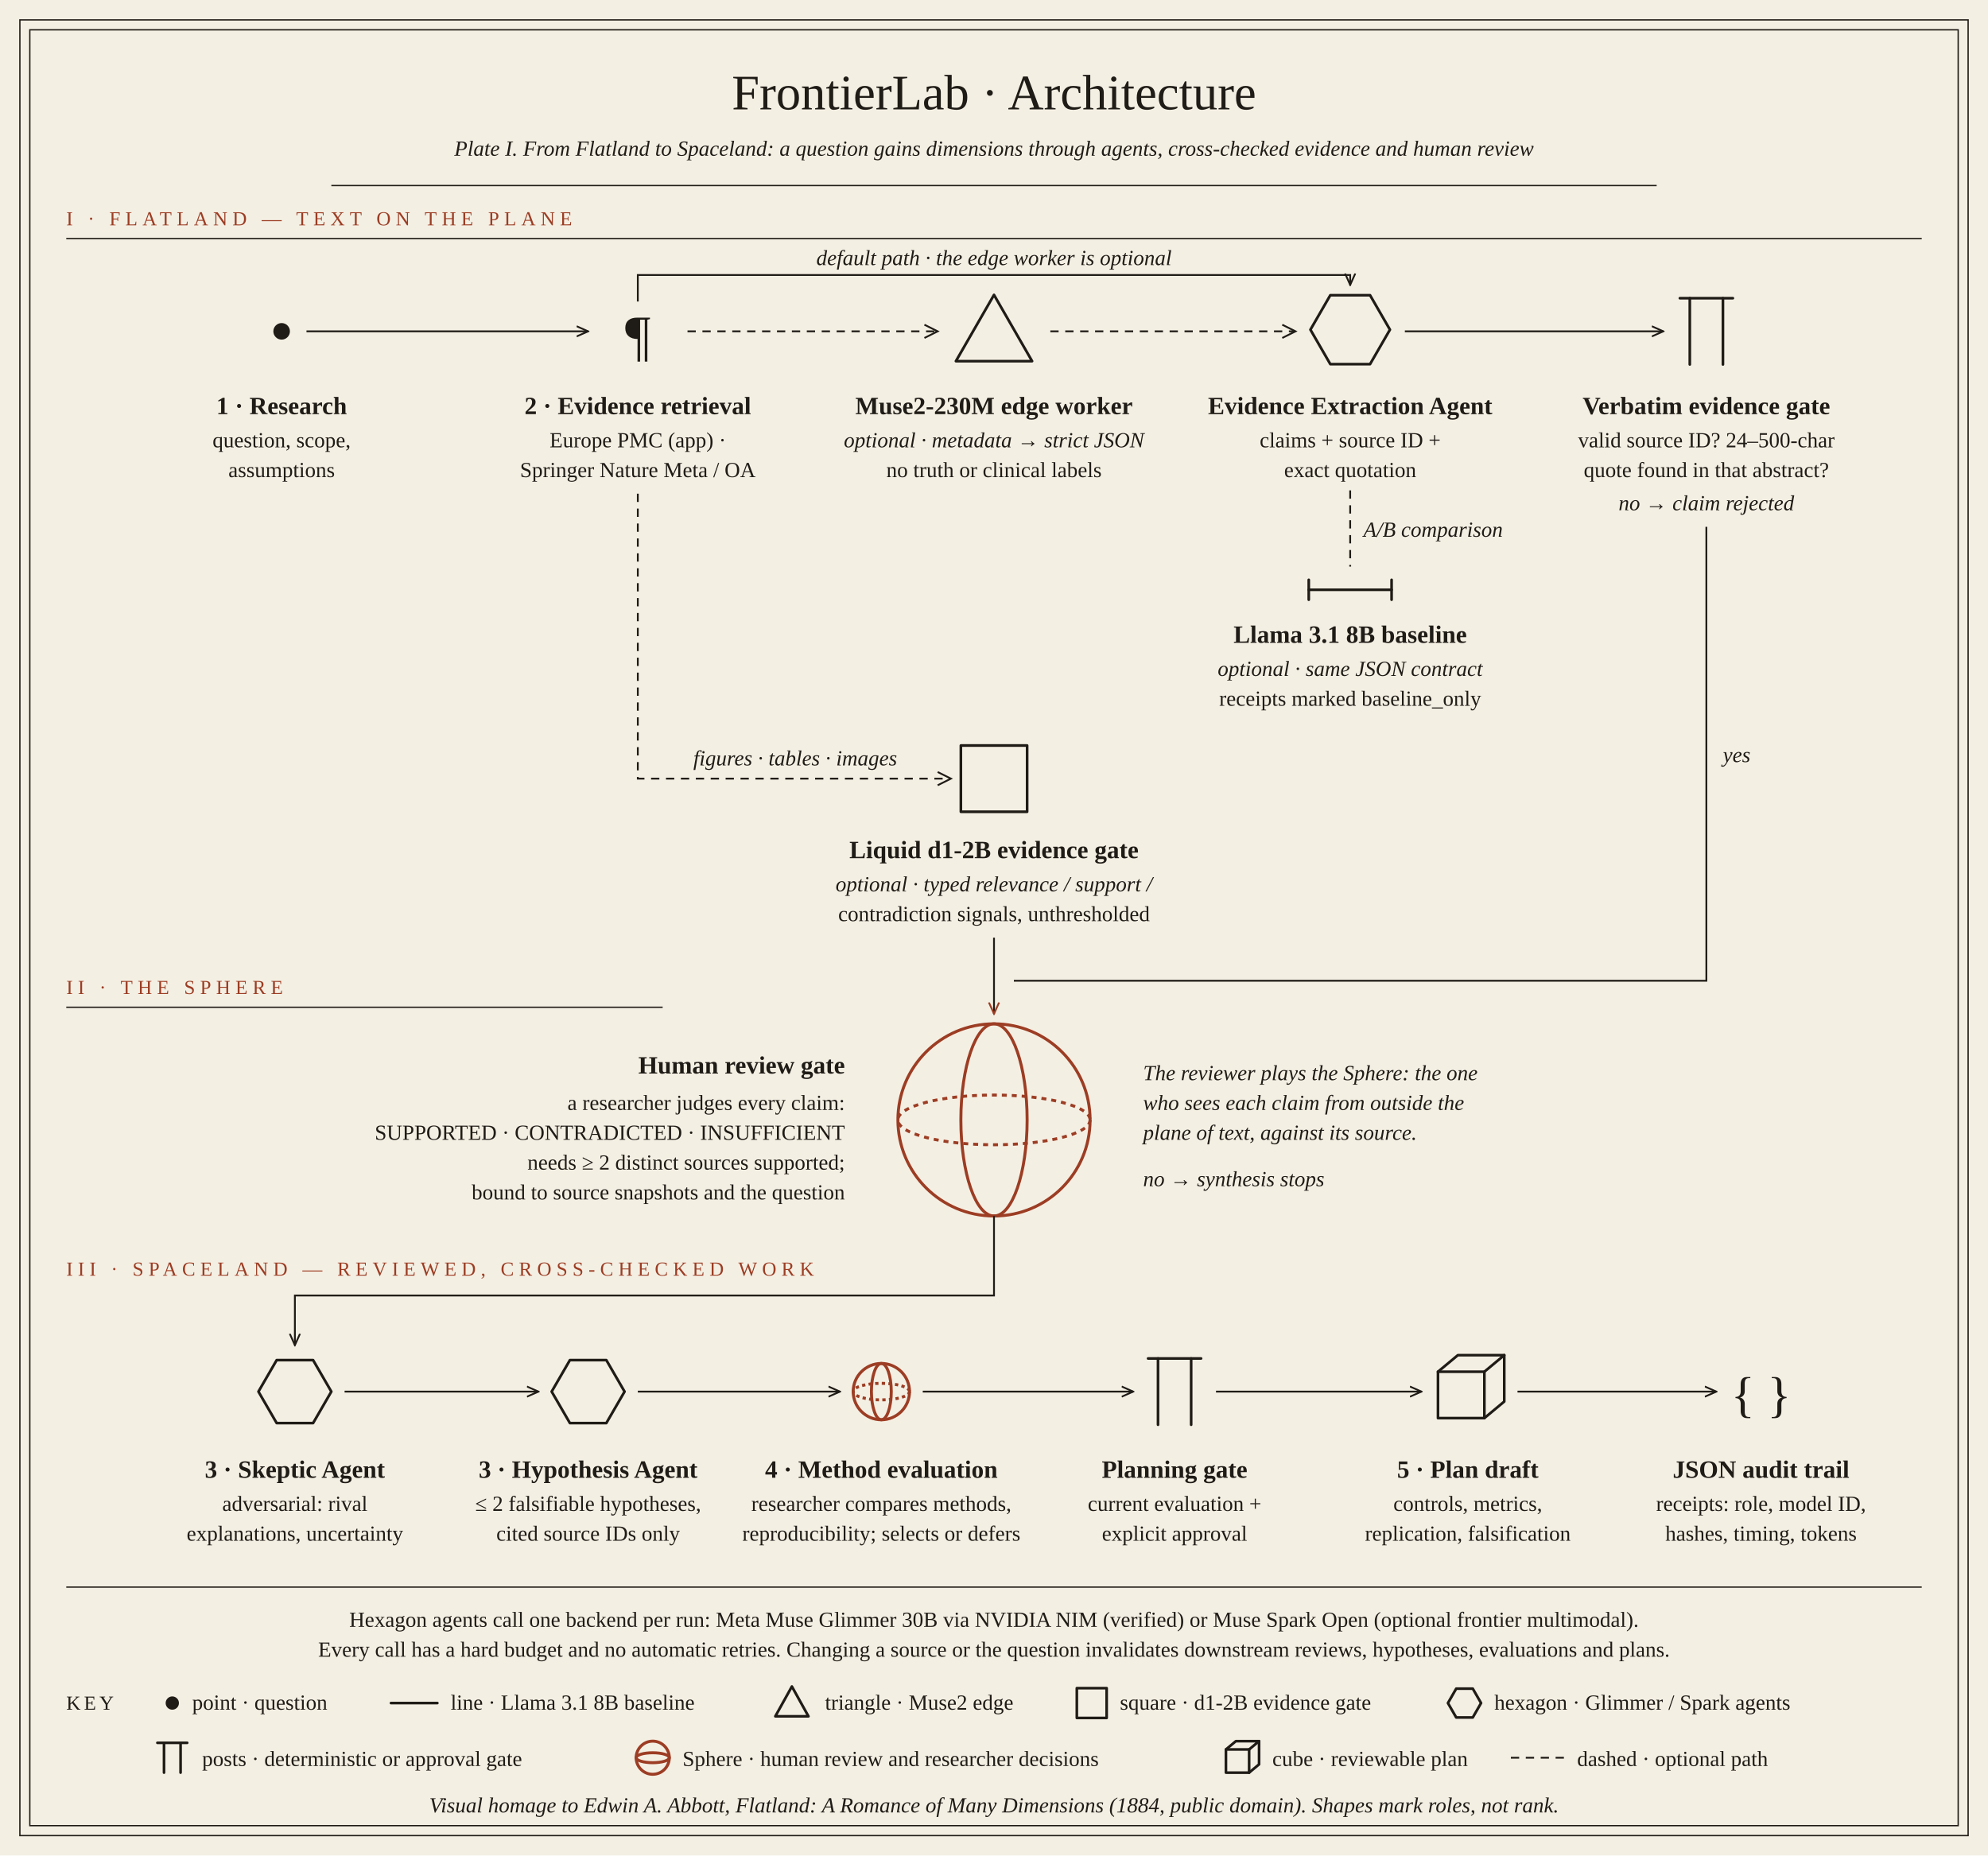
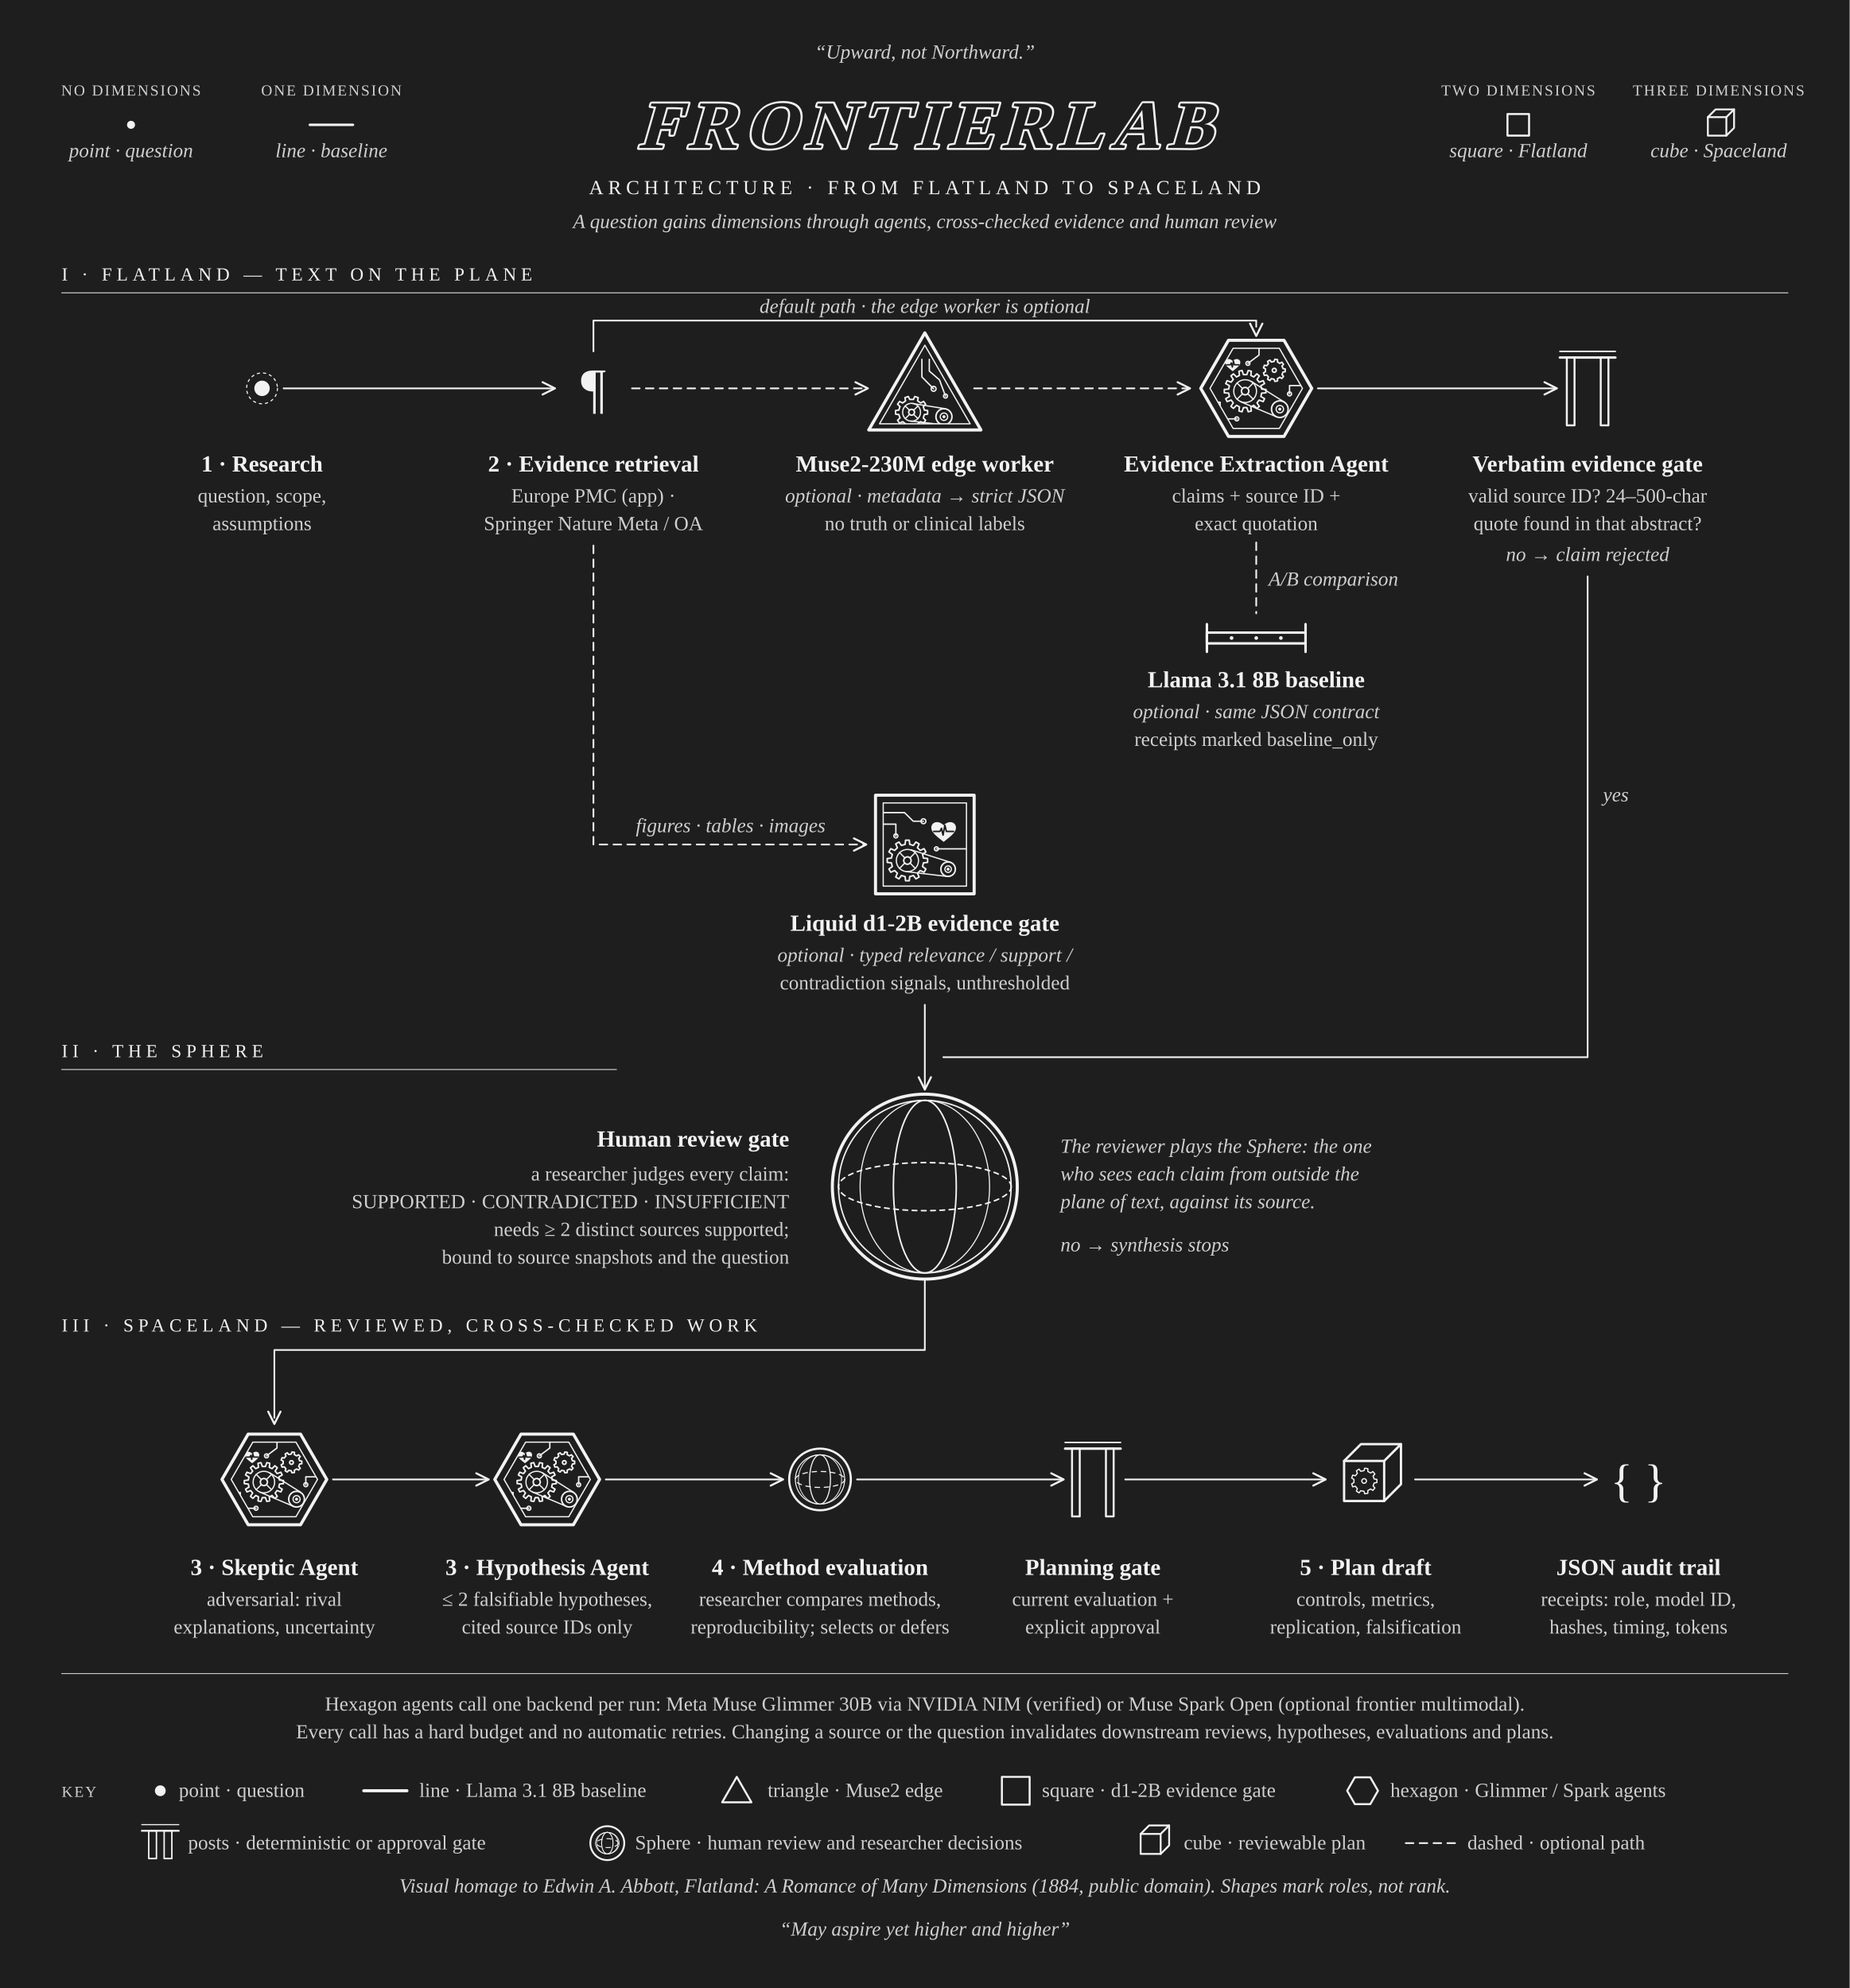
- <svg xmlns="http://www.w3.org/2000/svg" width="1200" height="1120" viewBox="0 0 1200 1120" role="img" aria-labelledby="arch-title arch-desc">
+ <svg xmlns="http://www.w3.org/2000/svg" width="1200" height="1290" viewBox="0 0 1200 1290" role="img" aria-labelledby="arch-title arch-desc">
  <defs>
-     <marker id="arrow" viewBox="0 0 10 10" refX="9" refY="5" markerWidth="7" markerHeight="7" orient="auto-start-reverse">
-       <path d="M 0 1 L 9 5 L 0 9" fill="none" stroke="#1F1B16" stroke-width="1.4" stroke-dasharray="none" />
-     </marker>
-     <marker id="arrow-accent" viewBox="0 0 10 10" refX="9" refY="5" markerWidth="7" markerHeight="7" orient="auto-start-reverse">
-       <path d="M 0 1 L 9 5 L 0 9" fill="none" stroke="#9C3D24" stroke-width="1.4" stroke-dasharray="none" />
-     </marker>
+     <clipPath id="ac-tri">
+       <polygon points="600,224 629.4,275 570.6,275" />
+     </clipPath>
+     <clipPath id="ac-hex1">
+       <polygon points="845,252 830,278 800,278 785,252 800,226 830,226" />
+     </clipPath>
+     <clipPath id="ac-sq">
+       <polygon points="573,521 627,521 627,575 573,575" />
+     </clipPath>
+     <clipPath id="ac-hex2">
+       <polygon points="206,960 192,984.2 164,984.2 150,960 164,935.8 192,935.8" />
+     </clipPath>
+     <clipPath id="ac-hex3">
+       <polygon points="383,960 369,984.2 341,984.2 327,960 341,935.8 369,935.8" />
+     </clipPath>
  </defs>
  <style>
-     .ink { fill: none; stroke: #1F1B16; stroke-width: 1.6; stroke-linejoin: round; stroke-linecap: round; }
-     .thin { fill: none; stroke: #1F1B16; stroke-width: 0.8; }
-     .flow { fill: none; stroke: #1F1B16; stroke-width: 1.1; }
-     .opt { fill: none; stroke: #1F1B16; stroke-width: 1.1; stroke-dasharray: 5 4; }
-     .accent { fill: none; stroke: #9C3D24; stroke-width: 1.8; }
-     text { font-family: Georgia, 'Times New Roman', Times, serif; fill: #1F1B16; }
+     .ln { fill: none; stroke: #F2F2F2; stroke-linejoin: round; stroke-linecap: round; }
+     text { font-family: Georgia, 'Times New Roman', Times, serif; fill: #F2F2F2; stroke: none; }
    .h { font-size: 15px; font-weight: bold; }
-     .s { font-size: 13px; }
-     .i { font-size: 13px; font-style: italic; }
-     .band { font-size: 12px; letter-spacing: 3px; fill: #9C3D24; }
-     .cap { font-size: 12px; letter-spacing: 2px; }
+     .s { font-size: 13px; fill: #CFCFCF; }
+     .it { font-size: 13px; font-style: italic; fill: #CFCFCF; }
+     .sc { font-size: 10px; letter-spacing: 1px; fill: #CFCFCF; }
+     .band { font-size: 12px; letter-spacing: 3px; }
  </style>
-   <rect x="0" y="0" width="1200" height="1120" fill="#F4EFE3" />
-   <rect x="12" y="12" width="1176" height="1096" class="thin" stroke-width="1.2" />
-   <rect x="18" y="18" width="1164" height="1084" class="thin" stroke-width="0.5" />
-   <text x="600" y="66" text-anchor="middle" font-size="30">FrontierLab · Architecture</text>
-   <text x="600" y="94" text-anchor="middle" class="i" font-size="15">Plate I. From Flatland to Spaceland: a question gains dimensions through agents, cross-checked evidence and human review</text>
-   <line x1="200" y1="112" x2="1000" y2="112" class="thin" />
-   <text x="40" y="136" class="band">I · FLATLAND — TEXT ON THE PLANE</text>
-   <line x1="40" y1="144" x2="1160" y2="144" class="thin" stroke-width="0.5" />
-   <circle cx="170" cy="200" r="5" fill="#1F1B16" />
-   <text x="170" y="250" text-anchor="middle" class="h">1 · Research</text>
-   <text x="170" y="270" text-anchor="middle" class="s">question, scope,</text>
-   <text x="170" y="288" text-anchor="middle" class="s">assumptions</text>
-   <text x="385" y="214" text-anchor="middle" font-size="34">¶</text>
-   <text x="385" y="250" text-anchor="middle" class="h">2 · Evidence retrieval</text>
-   <text x="385" y="270" text-anchor="middle" class="s">Europe PMC (app) ·</text>
-   <text x="385" y="288" text-anchor="middle" class="s">Springer Nature Meta / OA</text>
-   <polygon points="600,178 623,218 577,218" class="ink" />
-   <text x="600" y="250" text-anchor="middle" class="h">Muse2-230M edge worker</text>
-   <text x="600" y="270" text-anchor="middle" class="i">optional · metadata → strict JSON</text>
-   <text x="600" y="288" text-anchor="middle" class="s">no truth or clinical labels</text>
-   <polygon points="839,199 827,178.2 803,178.2 791,199 803,219.8 827,219.8" class="ink" />
-   <text x="815" y="250" text-anchor="middle" class="h">Evidence Extraction Agent</text>
-   <text x="815" y="270" text-anchor="middle" class="s">claims + source ID +</text>
-   <text x="815" y="288" text-anchor="middle" class="s">exact quotation</text>
-   <g class="ink">
-     <line x1="1020" y1="180" x2="1020" y2="220" />
-     <line x1="1040" y1="180" x2="1040" y2="220" />
-     <line x1="1014" y1="180" x2="1046" y2="180" />
+   <rect width="1200" height="1290" fill="#1E1E1E" />
+   <g class="ln">
+     <line x1="40" y1="190" x2="1160" y2="190" stroke-width="0.5" />
+     <circle cx="170" cy="252" r="5" fill="#F2F2F2" stroke="none" />
+     <circle cx="170" cy="252" r="10" stroke-width="0.7" stroke-dasharray="1.5 2.5" />
+     <polygon points="600,216 636.4,279 563.6,279" stroke-width="2.0" />
+     <polygon points="600,224 629.4,275 570.6,275" stroke-width="0.8" />
+     <g clip-path="url(#ac-tri)">
+       <polygon points="599.7,266.1 601.8,266.4 601.8,268.7 599.7,269 599,271.2 600.5,272.7 599.2,274.6 597.3,273.6 595.3,275 595.7,277.1 593.5,277.8 592.6,275.9 590.2,275.9 589.3,277.8 587.1,277.1 587.5,275 585.6,273.6 583.6,274.6 582.3,272.7 583.9,271.2 583.1,269 581,268.7 581,266.4 583.1,266.1 583.9,263.8 582.3,262.3 583.6,260.5 585.6,261.5 587.5,260.1 587.1,258 589.3,257.3 590.2,259.2 592.6,259.2 593.5,257.3 595.7,258 595.3,260.1 597.3,261.5 599.2,260.5 600.5,262.3 599,263.8" stroke-width="1.0" />
+       <circle cx="591.4" cy="267.5" r="1.9" stroke-width="1.0" />
+       <circle cx="591.4" cy="267.5" r="5.8" stroke-width="0.8" />
+       <line x1="592.7" y1="268.9" x2="595.5" y2="271.6" stroke-width="0.8" />
+       <line x1="590.1" y1="268.9" x2="587.3" y2="271.6" stroke-width="0.8" />
+       <line x1="590.1" y1="266.2" x2="587.3" y2="263.5" stroke-width="0.8" />
+       <line x1="592.7" y1="266.2" x2="595.5" y2="263.5" stroke-width="0.8" />
+       <circle cx="612.4" cy="270.4" r="5.2" stroke-width="1.0" />
+       <circle cx="612.4" cy="270.4" r="2.4" stroke-width="0.8" />
+       <circle cx="612.4" cy="270.4" r="1" fill="#F2F2F2" stroke="none" />
+       <line x1="590.8" y1="273.2" x2="611.8" y2="275.6" stroke-width="0.8" />
+       <line x1="592.3" y1="261.9" x2="613.2" y2="265.2" stroke-width="0.8" />
+       <polyline points="598.1,233.2 598.1,244.6 605.7,252.3" stroke-width="0.9" />
+       <circle cx="605.7" cy="252.3" r="1.6" stroke-width="0.9" />
+       <polyline points="602.9,233.2 602.9,240.8 609.5,246.5 613.4,257" stroke-width="0.9" />
+       <circle cx="613.4" cy="257" r="1.3" stroke-width="0.9" />
+       <line x1="580.9" y1="277.1" x2="621" y2="277.1" stroke-width="0.8" />
+     </g>
+     <polygon points="851,252 833,283.2 797,283.2 779,252 797,220.8 833,220.8" stroke-width="2.0" />
+     <polygon points="845,252 830,278 800,278 785,252 800,226 830,226" stroke-width="0.8" />
+     <g clip-path="url(#ac-hex1)">
+       <polygon points="818.5,252.5 821.3,252.7 821.3,254.9 818.5,255.1 818,257.3 820.4,258.7 819.5,260.6 816.9,259.6 815.5,261.4 817,263.7 815.4,265 813.4,263 811.5,264 811.8,266.7 809.8,267.2 808.9,264.5 806.7,264.5 805.8,267.2 803.8,266.7 804.1,264 802.2,263 800.2,265 798.6,263.7 800.1,261.4 798.7,259.6 796.1,260.6 795.2,258.7 797.6,257.3 797.1,255.1 794.3,254.9 794.3,252.7 797.1,252.5 797.6,250.3 795.2,248.9 796.1,247 798.7,248 800.1,246.2 798.6,243.9 800.2,242.6 802.2,244.6 804.1,243.6 803.8,240.9 805.8,240.4 806.7,243.1 808.9,243.1 809.8,240.4 811.8,240.9 811.5,243.6 813.4,244.6 815.4,242.6 817,243.9 815.5,246.2 816.9,248 819.5,247 820.4,248.9 818,250.3" stroke-width="1.0" />
+       <circle cx="807.8" cy="253.8" r="2.4" stroke-width="1.0" />
+       <circle cx="807.8" cy="253.8" r="7.4" stroke-width="0.8" />
+       <line x1="809.5" y1="255.5" x2="813.1" y2="259.1" stroke-width="0.8" />
+       <line x1="806.1" y1="255.5" x2="802.5" y2="259.1" stroke-width="0.8" />
+       <line x1="806.1" y1="252.1" x2="802.5" y2="248.5" stroke-width="0.8" />
+       <line x1="809.5" y1="252.1" x2="813.1" y2="248.5" stroke-width="0.8" />
+       <polygon points="832.4,239.2 833.8,239.4 833.8,241.2 832.4,241.4 831.7,243.1 832.7,244.2 831.6,245.6 830.3,244.8 828.8,245.7 828.8,247.2 827.1,247.5 826.6,246.1 824.8,245.7 823.9,246.9 822.4,246.1 822.9,244.6 821.8,243.3 820.3,243.6 819.7,241.9 821,241.2 821,239.4 819.7,238.7 820.3,237 821.8,237.3 822.9,236 822.4,234.5 823.9,233.7 824.8,234.9 826.6,234.5 827.1,233.1 828.8,233.4 828.8,234.9 830.3,235.8 831.6,235 832.7,236.4 831.7,237.5" stroke-width="1.0" />
+       <circle cx="826.7" cy="240.3" r="1.3" stroke-width="1.0" />
+       <circle cx="830.3" cy="265.5" r="5.4" stroke-width="1.0" />
+       <circle cx="830.3" cy="265.5" r="2.4" stroke-width="0.8" />
+       <circle cx="830.3" cy="265.5" r="1" fill="#F2F2F2" stroke="none" />
+       <line x1="804.9" y1="260.7" x2="828.2" y2="270.5" stroke-width="0.8" />
+       <line x1="811.8" y1="247.5" x2="833.2" y2="260.9" stroke-width="0.8" />
+       <path d="M 799.7 240.9 C 798 239.4 794.8 237.4 794.8 235.2 C 794.8 233 797.5 232 799.7 234.2 C 801.9 232 804.7 233 804.7 235.2 C 804.7 237.4 801.4 239.4 799.7 240.9 Z" fill="#F2F2F2" stroke="none" />
+       <polyline points="795.7,236.7 798.2,236.7 798.8,235.5 799.5,238.2 800.2,234.2 800.8,236.7 803.7,236.7" stroke="#1E1E1E" stroke-width="0.9" fill="none" />
+       <polyline points="784.4,261 791.6,261 791.6,271.8 802.4,271.8" stroke-width="0.9" />
+       <circle cx="802.4" cy="271.8" r="1.3" stroke-width="0.9" />
+       <polyline points="816.8,221.4 816.8,230.4 809.6,235.8" stroke-width="0.9" />
+       <circle cx="809.6" cy="235.8" r="1.3" stroke-width="0.9" />
+       <polyline points="845.6,250.2 836.6,250.2 836.6,255.6" stroke-width="0.9" />
+       <circle cx="836.6" cy="255.6" r="1.3" stroke-width="0.9" />
+     </g>
+     <rect x="1016.5" y="232" width="5" height="44" stroke-width="1.28" />
+     <rect x="1038.5" y="232" width="5" height="44" stroke-width="1.28" />
+     <line x1="1012" y1="232" x2="1048" y2="232" stroke-width="1.6" />
+     <line x1="1012" y1="228" x2="1048" y2="228" stroke-width="0.96" />
+     <line x1="184" y1="252" x2="360" y2="252" stroke-width="1.1" />
+     <polyline points="352,248 360,252 352,256" stroke-width="1.3" />
+     <line x1="410" y1="252" x2="563" y2="252" stroke-width="1.1" stroke-dasharray="5 4" />
+     <polyline points="555,248 563,252 555,256" stroke-width="1.3" />
+     <line x1="632" y1="252" x2="772" y2="252" stroke-width="1.1" stroke-dasharray="5 4" />
+     <polyline points="764,248 772,252 764,256" stroke-width="1.3" />
+     <line x1="855" y1="252" x2="1010" y2="252" stroke-width="1.1" />
+     <polyline points="1002,248 1010,252 1002,256" stroke-width="1.3" />
+     <path d="M 385 228 V 208 H 815 V 212" stroke-width="1.1" />
+     <polyline points="819,210 815,218 811,210" stroke-width="1.3" />
+     <line x1="815" y1="352" x2="815" y2="398" stroke-width="1.1" stroke-dasharray="5 4" />
+     <rect x="783" y="410.5" width="64" height="7" stroke-width="1.6" />
+     <line x1="783" y1="405" x2="783" y2="423" stroke-width="1.6" />
+     <line x1="847" y1="405" x2="847" y2="423" stroke-width="1.6" />
+     <circle cx="799" cy="414" r="1.2" fill="#F2F2F2" stroke="none" />
+     <circle cx="815" cy="414" r="1.2" fill="#F2F2F2" stroke="none" />
+     <circle cx="831" cy="414" r="1.2" fill="#F2F2F2" stroke="none" />
+     <path d="M 385 354 V 548 H 560" stroke-width="1.1" stroke-dasharray="5 4" />
+     <polyline points="554,544 562,548 554,552" stroke-width="1.3" />
+     <polygon points="568,516 632,516 632,580 568,580" stroke-width="2.0" />
+     <polygon points="573,521 627,521 627,575 573,575" stroke-width="0.8" />
+     <g clip-path="url(#ac-sq)">
+       <polygon points="599.1,556.8 601.8,557.1 601.8,559.6 599.1,559.9 598.5,562.3 600.7,563.9 599.5,566 597,564.9 595.2,566.6 596.3,569.1 594.2,570.3 592.6,568.1 590.2,568.8 589.9,571.5 587.5,571.5 587.2,568.8 584.8,568.1 583.2,570.3 581.1,569.1 582.2,566.6 580.4,564.9 577.9,566 576.7,563.9 578.9,562.3 578.3,559.9 575.6,559.6 575.6,557.1 578.3,556.8 578.9,554.4 576.7,552.8 577.9,550.7 580.4,551.8 582.2,550.1 581.1,547.6 583.2,546.4 584.8,548.6 587.2,547.9 587.5,545.2 589.9,545.2 590.2,547.9 592.6,548.6 594.2,546.4 596.3,547.6 595.2,550.1 597,551.8 599.5,550.7 600.7,552.8 598.5,554.4" stroke-width="1.0" />
+       <circle cx="588.7" cy="558.4" r="2.4" stroke-width="1.0" />
+       <circle cx="588.7" cy="558.4" r="7.2" stroke-width="0.8" />
+       <line x1="590.4" y1="560" x2="593.8" y2="563.5" stroke-width="0.8" />
+       <line x1="587" y1="560" x2="583.6" y2="563.5" stroke-width="0.8" />
+       <line x1="587" y1="556.7" x2="583.6" y2="553.2" stroke-width="0.8" />
+       <line x1="590.4" y1="556.7" x2="593.8" y2="553.2" stroke-width="0.8" />
+       <path d="M 612.2 546.3 C 609.4 543.9 604.2 540.7 604.2 537.1 C 604.2 533.5 608.6 531.9 612.2 535.5 C 615.8 531.9 620.2 533.5 620.2 537.1 C 620.2 540.7 615 543.9 612.2 546.3 Z" fill="#F2F2F2" stroke="none" />
+       <polyline points="605.8,539.5 609.8,539.5 610.8,537.5 611.8,541.9 613,535.5 614,539.5 618.6,539.5" stroke="#1E1E1E" stroke-width="1" fill="none" />
+       <circle cx="615.1" cy="564" r="4.7" stroke-width="1.0" />
+       <circle cx="615.1" cy="564" r="2.1" stroke-width="0.8" />
+       <circle cx="615.1" cy="564" r="1" fill="#F2F2F2" stroke="none" />
+       <line x1="587.9" y1="565.6" x2="614.5" y2="568.7" stroke-width="0.8" />
+       <line x1="590.9" y1="551.4" x2="616.5" y2="559.5" stroke-width="0.8" />
+       <polyline points="572.7,527.3 586.8,527.3 592.5,532.9 599.1,532.9" stroke-width="0.9" />
+       <circle cx="599.1" cy="532.9" r="1.6" stroke-width="0.9" />
+       <polyline points="572.7,534.8 581.2,534.8 581.2,542.4" stroke-width="0.9" />
+       <circle cx="581.2" cy="542.4" r="1.3" stroke-width="0.9" />
+       <polyline points="627.3,550.8 607.5,550.8" stroke-width="0.9" />
+       <circle cx="607.5" cy="550.8" r="1.3" stroke-width="0.9" />
+     </g>
+     <path d="M 1030 374 V 686 H 612" stroke-width="1.1" />
+     <line x1="600" y1="652" x2="600" y2="707" stroke-width="1.1" />
+     <polyline points="604,699 600,707 596,699" stroke-width="1.3" />
+     <line x1="40" y1="694" x2="400" y2="694" stroke-width="0.5" />
+     <circle cx="600" cy="770" r="60" stroke-width="2.0" />
+     <circle cx="600" cy="770" r="56" stroke-width="0.9" />
+     <ellipse cx="600" cy="770" rx="56" ry="15.6" stroke-width="1.0" stroke-dasharray="3 3" />
+     <ellipse cx="600" cy="770" rx="20.4" ry="56" stroke-width="1.0" />
+     <ellipse cx="600" cy="770" rx="42" ry="56" stroke-width="0.7" />
+     <path d="M 600 830 V 876 H 178 V 920" stroke-width="1.1" />
+     <polyline points="182,916 178,924 174,916" stroke-width="1.3" />
+     <polygon points="212,960 195,989.4 161,989.4 144,960 161,930.6 195,930.6" stroke-width="2.0" />
+     <polygon points="206,960 192,984.2 164,984.2 150,960 164,935.8 192,935.8" stroke-width="0.8" />
+     <g clip-path="url(#ac-hex2)">
+       <polygon points="181.3,960.4 183.9,960.7 183.9,962.7 181.3,963 180.9,965 183.1,966.3 182.2,968.1 179.8,967.2 178.5,968.8 179.9,971 178.3,972.3 176.5,970.4 174.7,971.3 175,973.9 173.1,974.3 172.2,971.8 170.2,971.8 169.3,974.3 167.4,973.9 167.7,971.3 165.9,970.4 164.1,972.3 162.5,971 163.9,968.8 162.6,967.2 160.2,968.1 159.3,966.3 161.5,965 161.1,963 158.5,962.7 158.5,960.7 161.1,960.4 161.5,958.4 159.3,957.1 160.2,955.3 162.6,956.2 163.9,954.6 162.5,952.4 164.1,951.1 165.9,953 167.7,952.1 167.4,949.5 169.3,949.1 170.2,951.6 172.2,951.6 173.1,949.1 175,949.5 174.7,952.1 176.5,953 178.3,951.1 179.9,952.4 178.5,954.6 179.8,956.2 182.2,955.3 183.1,957.1 180.9,958.4" stroke-width="1.0" />
+       <circle cx="171.2" cy="961.7" r="2.3" stroke-width="1.0" />
+       <circle cx="171.2" cy="961.7" r="7" stroke-width="0.8" />
+       <line x1="172.8" y1="963.3" x2="176.2" y2="966.7" stroke-width="0.8" />
+       <line x1="169.6" y1="963.3" x2="166.2" y2="966.7" stroke-width="0.8" />
+       <line x1="169.6" y1="960.1" x2="166.2" y2="956.7" stroke-width="0.8" />
+       <line x1="172.8" y1="960.1" x2="176.2" y2="956.7" stroke-width="0.8" />
+       <polygon points="194.4,947.9 195.8,948.1 195.8,949.8 194.4,950 193.8,951.6 194.8,952.7 193.7,953.9 192.5,953.2 191,954 191,955.5 189.4,955.7 189,954.4 187.3,954.1 186.4,955.2 185,954.4 185.5,953.1 184.4,951.8 183,952 182.4,950.5 183.7,949.8 183.7,948.1 182.4,947.4 183,945.9 184.4,946.1 185.5,944.8 185,943.5 186.4,942.7 187.3,943.8 189,943.5 189.4,942.2 191,942.4 191,943.9 192.5,944.7 193.7,944 194.8,945.2 193.8,946.3" stroke-width="1.0" />
+       <circle cx="189.1" cy="949" r="1.2" stroke-width="1.0" />
+       <circle cx="192.4" cy="972.8" r="5.1" stroke-width="1.0" />
+       <circle cx="192.4" cy="972.8" r="2.3" stroke-width="0.8" />
+       <circle cx="192.4" cy="972.8" r="1" fill="#F2F2F2" stroke="none" />
+       <line x1="168.5" y1="968.2" x2="190.5" y2="977.5" stroke-width="0.8" />
+       <line x1="175" y1="955.7" x2="195.2" y2="968.4" stroke-width="0.8" />
+       <path d="M 163.6 949.5 C 161.9 948.1 158.9 946.3 158.9 944.1 C 158.9 942 161.4 941.1 163.6 943.2 C 165.7 941.1 168.2 942 168.2 944.1 C 168.2 946.3 165.2 948.1 163.6 949.5 Z" fill="#F2F2F2" stroke="none" />
+       <polyline points="159.8,945.5 162.1,945.5 162.7,944.4 163.3,947 164,943.2 164.6,945.5 167.3,945.5" stroke="#1E1E1E" stroke-width="0.9" fill="none" />
+       <polyline points="149.1,968.5 155.9,968.5 155.9,978.7 166.1,978.7" stroke-width="0.9" />
+       <circle cx="166.1" cy="978.7" r="1.3" stroke-width="0.9" />
+       <polyline points="179.7,931.1 179.7,939.6 172.9,944.7" stroke-width="0.9" />
+       <circle cx="172.9" cy="944.7" r="1.3" stroke-width="0.9" />
+       <polyline points="206.9,958.3 198.4,958.3 198.4,963.4" stroke-width="0.9" />
+       <circle cx="198.4" cy="963.4" r="1.3" stroke-width="0.9" />
+     </g>
+     <polygon points="389,960 372,989.4 338,989.4 321,960 338,930.6 372,930.6" stroke-width="2.0" />
+     <polygon points="383,960 369,984.2 341,984.2 327,960 341,935.8 369,935.8" stroke-width="0.8" />
+     <g clip-path="url(#ac-hex3)">
+       <polygon points="358.3,960.4 360.9,960.7 360.9,962.7 358.3,963 357.9,965 360.1,966.3 359.2,968.1 356.8,967.2 355.5,968.8 356.9,971 355.3,972.3 353.5,970.4 351.7,971.3 352,973.9 350.1,974.3 349.2,971.8 347.2,971.8 346.3,974.3 344.4,973.9 344.7,971.3 342.9,970.4 341.1,972.3 339.5,971 340.9,968.8 339.6,967.2 337.2,968.1 336.3,966.3 338.5,965 338.1,963 335.5,962.7 335.5,960.7 338.1,960.4 338.5,958.4 336.3,957.1 337.2,955.3 339.6,956.2 340.9,954.6 339.5,952.4 341.1,951.1 342.9,953 344.7,952.1 344.4,949.5 346.3,949.1 347.2,951.6 349.2,951.6 350.1,949.1 352,949.5 351.7,952.1 353.5,953 355.3,951.1 356.9,952.4 355.5,954.6 356.8,956.2 359.2,955.3 360.1,957.1 357.9,958.4" stroke-width="1.0" />
+       <circle cx="348.2" cy="961.7" r="2.3" stroke-width="1.0" />
+       <circle cx="348.2" cy="961.7" r="7" stroke-width="0.8" />
+       <line x1="349.8" y1="963.3" x2="353.2" y2="966.7" stroke-width="0.8" />
+       <line x1="346.6" y1="963.3" x2="343.2" y2="966.7" stroke-width="0.8" />
+       <line x1="346.6" y1="960.1" x2="343.2" y2="956.7" stroke-width="0.8" />
+       <line x1="349.8" y1="960.1" x2="353.2" y2="956.7" stroke-width="0.8" />
+       <polygon points="371.4,947.9 372.8,948.1 372.8,949.8 371.4,950 370.8,951.6 371.8,952.7 370.7,953.9 369.5,953.2 368,954 368,955.5 366.4,955.7 366,954.4 364.3,954.1 363.4,955.2 362,954.4 362.5,953.1 361.4,951.8 360,952 359.4,950.5 360.7,949.8 360.7,948.1 359.4,947.4 360,945.9 361.4,946.1 362.5,944.8 362,943.5 363.4,942.7 364.3,943.8 366,943.5 366.4,942.2 368,942.4 368,943.9 369.5,944.7 370.7,944 371.8,945.2 370.8,946.3" stroke-width="1.0" />
+       <circle cx="366.1" cy="949" r="1.2" stroke-width="1.0" />
+       <circle cx="369.4" cy="972.8" r="5.1" stroke-width="1.0" />
+       <circle cx="369.4" cy="972.8" r="2.3" stroke-width="0.8" />
+       <circle cx="369.4" cy="972.8" r="1" fill="#F2F2F2" stroke="none" />
+       <line x1="345.5" y1="968.2" x2="367.5" y2="977.5" stroke-width="0.8" />
+       <line x1="352" y1="955.7" x2="372.2" y2="968.4" stroke-width="0.8" />
+       <path d="M 340.6 949.5 C 338.9 948.1 335.9 946.3 335.9 944.1 C 335.9 942 338.4 941.1 340.6 943.2 C 342.7 941.1 345.2 942 345.2 944.1 C 345.2 946.3 342.2 948.1 340.6 949.5 Z" fill="#F2F2F2" stroke="none" />
+       <polyline points="336.8,945.5 339.1,945.5 339.7,944.4 340.3,947 341,943.2 341.6,945.5 344.3,945.5" stroke="#1E1E1E" stroke-width="0.9" fill="none" />
+       <polyline points="326.1,968.5 332.9,968.5 332.9,978.7 343.1,978.7" stroke-width="0.9" />
+       <circle cx="343.1" cy="978.7" r="1.3" stroke-width="0.9" />
+       <polyline points="356.7,931.1 356.7,939.6 349.9,944.7" stroke-width="0.9" />
+       <circle cx="349.9" cy="944.7" r="1.3" stroke-width="0.9" />
+       <polyline points="383.9,958.3 375.4,958.3 375.4,963.4" stroke-width="0.9" />
+       <circle cx="375.4" cy="963.4" r="1.3" stroke-width="0.9" />
+     </g>
+     <circle cx="532" cy="960" r="20" stroke-width="1.4" />
+     <circle cx="532" cy="960" r="16" stroke-width="0.63" />
+     <ellipse cx="532" cy="960" rx="16" ry="5.2" stroke-width="0.7" stroke-dasharray="3 3" />
+     <ellipse cx="532" cy="960" rx="6.8" ry="16" stroke-width="0.7" />
+     <ellipse cx="532" cy="960" rx="14" ry="16" stroke-width="0.49" />
+     <rect x="695.5" y="940" width="5" height="44" stroke-width="1.28" />
+     <rect x="717.5" y="940" width="5" height="44" stroke-width="1.28" />
+     <line x1="691" y1="940" x2="727" y2="940" stroke-width="1.6" />
+     <line x1="691" y1="936" x2="727" y2="936" stroke-width="0.96" />
+     <rect x="872" y="948" width="26" height="26" stroke-width="1.5" />
+     <polyline points="872,948 882.9,937.1 908.9,937.1 898,948" stroke-width="1.5" />
+     <polyline points="908.9,937.1 908.9,963.1 898,974" stroke-width="1.5" />
+     <polygon points="891.5,959.7 893.3,960 893.3,962 891.5,962.3 890.8,964.2 892,965.5 890.7,967.1 889.2,966.2 887.4,967.2 887.4,969 885.4,969.3 884.9,967.7 882.8,967.3 881.7,968.7 880,967.6 880.6,966 879.3,964.4 877.6,964.8 876.9,962.9 878.4,962 878.4,960 876.9,959.1 877.6,957.2 879.3,957.6 880.6,956 880,954.4 881.7,953.3 882.8,954.7 884.9,954.3 885.4,952.7 887.4,953 887.4,954.8 889.2,955.8 890.7,954.9 892,956.5 890.8,957.8" stroke-width="0.8" />
+     <circle cx="885" cy="961" r="1.5" stroke-width="0.8" />
+     <line x1="216" y1="960" x2="317" y2="960" stroke-width="1.1" />
+     <polyline points="309,956 317,960 309,964" stroke-width="1.3" />
+     <line x1="393" y1="960" x2="508" y2="960" stroke-width="1.1" />
+     <polyline points="500,956 508,960 500,964" stroke-width="1.3" />
+     <line x1="556" y1="960" x2="690" y2="960" stroke-width="1.1" />
+     <polyline points="682,956 690,960 682,964" stroke-width="1.3" />
+     <line x1="730" y1="960" x2="860" y2="960" stroke-width="1.1" />
+     <polyline points="852,956 860,960 852,964" stroke-width="1.3" />
+     <line x1="918" y1="960" x2="1036" y2="960" stroke-width="1.1" />
+     <polyline points="1028,956 1036,960 1028,964" stroke-width="1.3" />
+     <line x1="40" y1="1086" x2="1160" y2="1086" stroke-width="0.5" />
+     <circle cx="104" cy="1162" r="3.5" fill="#F2F2F2" stroke="none" />
+     <line x1="236" y1="1162" x2="264" y2="1162" stroke-width="2" />
+     <polygon points="478,1153 487.5,1169.5 468.5,1169.5" stroke-width="1.3" />
+     <rect x="650" y="1153" width="18" height="18" stroke-width="1.3" />
+     <polygon points="894,1162 889,1170.7 879,1170.7 874,1162 879,1153.3 889,1153.3" stroke-width="1.3" />
+     <rect x="96.5" y="1188" width="5" height="18" stroke-width="0.96" />
+     <rect x="106.5" y="1188" width="5" height="18" stroke-width="0.96" />
+     <line x1="92" y1="1188" x2="116" y2="1188" stroke-width="1.2" />
+     <line x1="92" y1="1184" x2="116" y2="1184" stroke-width="0.72" />
+     <circle cx="394" cy="1196" r="11" stroke-width="1.2" />
+     <circle cx="394" cy="1196" r="7" stroke-width="0.54" />
+     <ellipse cx="394" cy="1196" rx="7" ry="2.9" stroke-width="0.6" stroke-dasharray="3 3" />
+     <ellipse cx="394" cy="1196" rx="3.7" ry="7" stroke-width="0.6" />
+     <ellipse cx="394" cy="1196" rx="7.7" ry="7" stroke-width="0.42" />
+     <rect x="740" y="1190" width="13" height="13" stroke-width="1.2" />
+     <polyline points="740,1190 745.5,1184.5 758.5,1184.5 753,1190" stroke-width="1.2" />
+     <polyline points="758.5,1184.5 758.5,1197.5 753,1203" stroke-width="1.2" />
+     <line x1="912" y1="1196" x2="944" y2="1196" stroke-width="1.1" stroke-dasharray="5 4" />
  </g>
-   <text x="1030" y="250" text-anchor="middle" class="h">Verbatim evidence gate</text>
-   <text x="1030" y="270" text-anchor="middle" class="s">valid source ID? 24–500-char</text>
-   <text x="1030" y="288" text-anchor="middle" class="s">quote found in that abstract?</text>
-   <text x="1030" y="308" text-anchor="middle" class="i">no → claim rejected</text>
-   <line x1="185" y1="200" x2="355" y2="200" class="flow" marker-end="url(#arrow)" />
-   <line x1="415" y1="200" x2="565" y2="200" class="opt" />
-   <polyline points="558,196 566,200 558,204" class="flow" stroke-width="1.3" />
-   <line x1="634" y1="200" x2="781" y2="200" class="opt" />
-   <polyline points="774,196 782,200 774,204" class="flow" stroke-width="1.3" />
-   <line x1="848" y1="200" x2="1004" y2="200" class="flow" marker-end="url(#arrow)" />
-   <path d="M 385 182 V 166 H 815 V 172" class="flow" marker-end="url(#arrow)" />
-   <text x="600" y="160" text-anchor="middle" class="i" font-size="11.5">default path · the edge worker is optional</text>
-   <line x1="815" y1="296" x2="815" y2="342" class="opt" />
-   <text x="823" y="324" class="i" font-size="11.5">A/B comparison</text>
-   <line x1="790" y1="356" x2="840" y2="356" class="ink" stroke-width="2.6" />
-   <line x1="790" y1="350" x2="790" y2="362" class="ink" />
-   <line x1="840" y1="350" x2="840" y2="362" class="ink" />
-   <text x="815" y="388" text-anchor="middle" class="h">Llama 3.1 8B baseline</text>
-   <text x="815" y="408" text-anchor="middle" class="i">optional · same JSON contract</text>
-   <text x="815" y="426" text-anchor="middle" class="s">receipts marked baseline_only</text>
-   <path d="M 385 298 V 470 H 573" class="opt" />
-   <polyline points="566,466 574,470 566,474" class="flow" stroke-width="1.3" />
-   <text x="480" y="462" text-anchor="middle" class="i" font-size="12">figures · tables · images</text>
-   <rect x="580" y="450" width="40" height="40" class="ink" />
-   <text x="600" y="518" text-anchor="middle" class="h">Liquid d1-2B evidence gate</text>
-   <text x="600" y="538" text-anchor="middle" class="i">optional · typed relevance / support /</text>
-   <text x="600" y="556" text-anchor="middle" class="s">contradiction signals, unthresholded</text>
-   <path d="M 1030 318 V 592 H 612" class="flow" />
-   <text x="1040" y="460" class="i" font-size="12">yes</text>
-   <line x1="600" y1="566" x2="600" y2="612" class="flow" marker-end="url(#arrow-accent)" />
-   <text x="40" y="600" class="band">II · THE SPHERE</text>
-   <line x1="40" y1="608" x2="400" y2="608" class="thin" stroke-width="0.5" />
-   <circle cx="600" cy="676" r="58" class="accent" />
-   <ellipse cx="600" cy="676" rx="58" ry="15" class="accent" stroke-width="0.9" stroke-dasharray="3 3" />
-   <ellipse cx="600" cy="676" rx="20" ry="58" class="accent" stroke-width="0.9" />
-   <text x="510" y="648" text-anchor="end" class="h" font-size="17">Human review gate</text>
-   <text x="510" y="670" text-anchor="end" class="s">a researcher judges every claim:</text>
-   <text x="510" y="688" text-anchor="end" class="s">SUPPORTED · CONTRADICTED · INSUFFICIENT</text>
-   <text x="510" y="706" text-anchor="end" class="s">needs ≥ 2 distinct sources supported;</text>
-   <text x="510" y="724" text-anchor="end" class="s">bound to source snapshots and the question</text>
-   <text x="690" y="652" class="i">The reviewer plays the Sphere: the one</text>
-   <text x="690" y="670" class="i">who sees each claim from outside the</text>
-   <text x="690" y="688" class="i">plane of text, against its source.</text>
-   <text x="690" y="716" class="i">no → synthesis stops</text>
-   <path d="M 600 734 V 782 H 178 V 812" class="flow" marker-end="url(#arrow)" />
-   <text x="40" y="770" class="band">III · SPACELAND — REVIEWED, CROSS-CHECKED WORK</text>
-   <polygon points="200,840 189,821 167,821 156,840 167,859 189,859" class="ink" />
-   <text x="178" y="892" text-anchor="middle" class="h">3 · Skeptic Agent</text>
-   <text x="178" y="912" text-anchor="middle" class="s">adversarial: rival</text>
-   <text x="178" y="930" text-anchor="middle" class="s">explanations, uncertainty</text>
-   <polygon points="377,840 366,821 344,821 333,840 344,859 366,859" class="ink" />
-   <text x="355" y="892" text-anchor="middle" class="h">3 · Hypothesis Agent</text>
-   <text x="355" y="912" text-anchor="middle" class="s">≤ 2 falsifiable hypotheses,</text>
-   <text x="355" y="930" text-anchor="middle" class="s">cited source IDs only</text>
-   <circle cx="532" cy="840" r="17" class="accent" />
-   <ellipse cx="532" cy="840" rx="17" ry="5" class="accent" stroke-width="0.8" stroke-dasharray="2 2" />
-   <ellipse cx="532" cy="840" rx="6" ry="17" class="accent" stroke-width="0.8" />
-   <text x="532" y="892" text-anchor="middle" class="h">4 · Method evaluation</text>
-   <text x="532" y="912" text-anchor="middle" class="s">researcher compares methods,</text>
-   <text x="532" y="930" text-anchor="middle" class="s">reproducibility; selects or defers</text>
-   <g class="ink">
-     <line x1="699" y1="820" x2="699" y2="860" />
-     <line x1="719" y1="820" x2="719" y2="860" />
-     <line x1="693" y1="820" x2="725" y2="820" />
+   <text x="600" y="38" text-anchor="middle" class="it" font-size="14">“Upward, not Northward.”</text>
+   <text x="627.5" y="96" text-anchor="middle" font-size="44" font-weight="bold" letter-spacing="5" transform="skewX(-16)" style="fill:none;stroke:#F2F2F2;stroke-width:2.6;stroke-linejoin:round">FRONTIERLAB</text>
+   <text x="627.5" y="96" text-anchor="middle" font-size="44" font-weight="bold" letter-spacing="5" transform="skewX(-16)" style="fill:#1E1E1E;stroke:none">FRONTIERLAB</text>
+   <text x="600" y="126" text-anchor="middle" class="s" font-size="14" letter-spacing="3" style="fill:#F2F2F2">ARCHITECTURE · FROM FLATLAND TO SPACELAND</text>
+   <text x="600" y="148" text-anchor="middle" class="it" font-size="13.5">A question gains dimensions through agents, cross-checked evidence and human review</text>
+   <g class="ln">
+     <text x="85" y="62" text-anchor="middle" class="sc">NO DIMENSIONS</text>
+     <g class="ln">
+       <circle cx="85" cy="81" r="2.6" fill="#F2F2F2" stroke="none" />
+     </g>
+     <text x="85" y="102" text-anchor="middle" class="it" font-size="12">point · question</text>
+     <text x="215" y="62" text-anchor="middle" class="sc">ONE DIMENSION</text>
+     <g class="ln">
+       <line x1="201" y1="81" x2="229" y2="81" stroke-width="1.6" />
+     </g>
+     <text x="215" y="102" text-anchor="middle" class="it" font-size="12">line · baseline</text>
+     <text x="985" y="62" text-anchor="middle" class="sc">TWO DIMENSIONS</text>
+     <g class="ln">
+       <rect x="978" y="74" width="14" height="14" stroke-width="1.3" />
+     </g>
+     <text x="985" y="102" text-anchor="middle" class="it" font-size="12">square · Flatland</text>
+     <text x="1115" y="62" text-anchor="middle" class="sc">THREE DIMENSIONS</text>
+     <g class="ln">
+       <rect x="1108" y="76" width="12" height="12" stroke-width="1.2" />
+       <polyline points="1108,76 1113,71 1125,71 1120,76" stroke-width="1.2" />
+       <polyline points="1125,71 1125,83 1120,88" stroke-width="1.2" />
+     </g>
+     <text x="1115" y="102" text-anchor="middle" class="it" font-size="12">cube · Spaceland</text>
  </g>
-   <text x="709" y="892" text-anchor="middle" class="h">Planning gate</text>
-   <text x="709" y="912" text-anchor="middle" class="s">current evaluation +</text>
-   <text x="709" y="930" text-anchor="middle" class="s">explicit approval</text>
-   <g class="ink" stroke-width="1.4">
-     <rect x="868" y="828" width="28" height="28" />
-     <polyline points="868,828 880,818 908,818 896,828" />
-     <polyline points="908,818 908,846 896,856" />
-   </g>
-   <text x="886" y="892" text-anchor="middle" class="h">5 · Plan draft</text>
-   <text x="886" y="912" text-anchor="middle" class="s">controls, metrics,</text>
-   <text x="886" y="930" text-anchor="middle" class="s">replication, falsification</text>
-   <text x="1063" y="852" text-anchor="middle" font-size="30">{ }</text>
-   <text x="1063" y="892" text-anchor="middle" class="h">JSON audit trail</text>
-   <text x="1063" y="912" text-anchor="middle" class="s">receipts: role, model ID,</text>
-   <text x="1063" y="930" text-anchor="middle" class="s">hashes, timing, tokens</text>
-   <line x1="208" y1="840" x2="325" y2="840" class="flow" marker-end="url(#arrow)" />
-   <line x1="385" y1="840" x2="507" y2="840" class="flow" marker-end="url(#arrow)" />
-   <line x1="557" y1="840" x2="684" y2="840" class="flow" marker-end="url(#arrow)" />
-   <line x1="734" y1="840" x2="858" y2="840" class="flow" marker-end="url(#arrow)" />
-   <line x1="916" y1="840" x2="1036" y2="840" class="flow" marker-end="url(#arrow)" />
-   <line x1="40" y1="958" x2="1160" y2="958" class="thin" stroke-width="0.5" />
-   <text x="600" y="982" text-anchor="middle" class="s">Hexagon agents call one backend per run: Meta Muse Glimmer 30B via NVIDIA NIM (verified) or Muse Spark Open (optional frontier multimodal).</text>
-   <text x="600" y="1000" text-anchor="middle" class="s">Every call has a hard budget and no automatic retries. Changing a source or the question invalidates downstream reviews, hypotheses, evaluations and plans.</text>
-   <text x="40" y="1032" class="cap">KEY</text>
-   <circle cx="104" cy="1028" r="4" fill="#1F1B16" />
-   <text x="116" y="1032" class="s">point · question</text>
-   <g class="ink" stroke-width="2">
-     <line x1="236" y1="1028" x2="264" y2="1028" />
-   </g>
-   <text x="272" y="1032" class="s">line · Llama 3.1 8B baseline</text>
-   <polygon points="478,1018 488,1036 468,1036" class="ink" stroke-width="1.3" />
-   <text x="498" y="1032" class="s">triangle · Muse2 edge</text>
-   <rect x="650" y="1019" width="18" height="18" class="ink" stroke-width="1.3" />
-   <text x="676" y="1032" class="s">square · d1-2B evidence gate</text>
-   <polygon points="894,1028 889,1019.3 879,1019.3 874,1028 879,1036.7 889,1036.7" class="ink" stroke-width="1.3" />
-   <text x="902" y="1032" class="s">hexagon · Glimmer / Spark agents</text>
-   <g class="ink" stroke-width="1.3">
-     <line x1="99" y1="1052" x2="99" y2="1070" />
-     <line x1="109" y1="1052" x2="109" y2="1070" />
-     <line x1="95" y1="1052" x2="113" y2="1052" />
-   </g>
-   <text x="122" y="1066" class="s">posts · deterministic or approval gate</text>
-   <circle cx="394" cy="1061" r="10" class="accent" stroke-width="1.3" />
-   <ellipse cx="394" cy="1061" rx="10" ry="3" class="accent" stroke-width="0.7" />
-   <text x="412" y="1066" class="s">Sphere · human review and researcher decisions</text>
-   <g class="ink" stroke-width="1.2">
-     <rect x="740" y="1056" width="14" height="14" />
-     <polyline points="740,1056 746,1051 760,1051 754,1056" />
-     <polyline points="760,1051 760,1065 754,1070" />
-   </g>
-   <text x="768" y="1066" class="s">cube · reviewable plan</text>
-   <line x1="912" y1="1061" x2="944" y2="1061" class="opt" />
-   <text x="952" y="1066" class="s">dashed · optional path</text>
-   <text x="600" y="1094" text-anchor="middle" class="i" font-size="11.5">Visual homage to Edwin A. Abbott, Flatland: A Romance of Many Dimensions (1884, public domain). Shapes mark roles, not rank.</text>
+   <text x="40" y="182" text-anchor="start" class="band">I · FLATLAND — TEXT ON THE PLANE</text>
+   <text x="385" y="264" text-anchor="middle" font-size="36">¶</text>
+   <text x="600" y="203" text-anchor="middle" class="it" font-size="11.5">default path · the edge worker is optional</text>
+   <text x="170" y="306" text-anchor="middle" class="h">1 · Research</text>
+   <text x="170" y="326" text-anchor="middle" class="s">question, scope,</text>
+   <text x="170" y="344" text-anchor="middle" class="s">assumptions</text>
+   <text x="385" y="306" text-anchor="middle" class="h">2 · Evidence retrieval</text>
+   <text x="385" y="326" text-anchor="middle" class="s">Europe PMC (app) ·</text>
+   <text x="385" y="344" text-anchor="middle" class="s">Springer Nature Meta / OA</text>
+   <text x="600" y="306" text-anchor="middle" class="h">Muse2-230M edge worker</text>
+   <text x="600" y="326" text-anchor="middle" class="it">optional · metadata → strict JSON</text>
+   <text x="600" y="344" text-anchor="middle" class="s">no truth or clinical labels</text>
+   <text x="815" y="306" text-anchor="middle" class="h">Evidence Extraction Agent</text>
+   <text x="815" y="326" text-anchor="middle" class="s">claims + source ID +</text>
+   <text x="815" y="344" text-anchor="middle" class="s">exact quotation</text>
+   <text x="1030" y="306" text-anchor="middle" class="h">Verbatim evidence gate</text>
+   <text x="1030" y="326" text-anchor="middle" class="s">valid source ID? 24–500-char</text>
+   <text x="1030" y="344" text-anchor="middle" class="s">quote found in that abstract?</text>
+   <text x="1030" y="364" text-anchor="middle" class="it">no → claim rejected</text>
+   <text x="823" y="380" text-anchor="start" class="it" font-size="11.5">A/B comparison</text>
+   <text x="815" y="446" text-anchor="middle" class="h">Llama 3.1 8B baseline</text>
+   <text x="815" y="466" text-anchor="middle" class="it">optional · same JSON contract</text>
+   <text x="815" y="484" text-anchor="middle" class="s">receipts marked baseline_only</text>
+   <text x="474" y="540" text-anchor="middle" class="it" font-size="12">figures · tables · images</text>
+   <text x="600" y="604" text-anchor="middle" class="h">Liquid d1-2B evidence gate</text>
+   <text x="600" y="624" text-anchor="middle" class="it">optional · typed relevance / support /</text>
+   <text x="600" y="642" text-anchor="middle" class="s">contradiction signals, unthresholded</text>
+   <text x="1040" y="520" text-anchor="start" class="it" font-size="12">yes</text>
+   <text x="40" y="686" text-anchor="start" class="band">II · THE SPHERE</text>
+   <text x="512" y="744" text-anchor="end" class="h" font-size="17">Human review gate</text>
+   <text x="512" y="766" text-anchor="end" class="s">a researcher judges every claim:</text>
+   <text x="512" y="784" text-anchor="end" class="s">SUPPORTED · CONTRADICTED · INSUFFICIENT</text>
+   <text x="512" y="802" text-anchor="end" class="s">needs ≥ 2 distinct sources supported;</text>
+   <text x="512" y="820" text-anchor="end" class="s">bound to source snapshots and the question</text>
+   <text x="688" y="748" text-anchor="start" class="it">The reviewer plays the Sphere: the one</text>
+   <text x="688" y="766" text-anchor="start" class="it">who sees each claim from outside the</text>
+   <text x="688" y="784" text-anchor="start" class="it">plane of text, against its source.</text>
+   <text x="688" y="812" text-anchor="start" class="it">no → synthesis stops</text>
+   <text x="40" y="864" text-anchor="start" class="band">III · SPACELAND — REVIEWED, CROSS-CHECKED WORK</text>
+   <text x="1063" y="971" text-anchor="middle" font-size="30">{ }</text>
+   <text x="178" y="1022" text-anchor="middle" class="h">3 · Skeptic Agent</text>
+   <text x="178" y="1042" text-anchor="middle" class="s">adversarial: rival</text>
+   <text x="178" y="1060" text-anchor="middle" class="s">explanations, uncertainty</text>
+   <text x="355" y="1022" text-anchor="middle" class="h">3 · Hypothesis Agent</text>
+   <text x="355" y="1042" text-anchor="middle" class="s">≤ 2 falsifiable hypotheses,</text>
+   <text x="355" y="1060" text-anchor="middle" class="s">cited source IDs only</text>
+   <text x="532" y="1022" text-anchor="middle" class="h">4 · Method evaluation</text>
+   <text x="532" y="1042" text-anchor="middle" class="s">researcher compares methods,</text>
+   <text x="532" y="1060" text-anchor="middle" class="s">reproducibility; selects or defers</text>
+   <text x="709" y="1022" text-anchor="middle" class="h">Planning gate</text>
+   <text x="709" y="1042" text-anchor="middle" class="s">current evaluation +</text>
+   <text x="709" y="1060" text-anchor="middle" class="s">explicit approval</text>
+   <text x="886" y="1022" text-anchor="middle" class="h">5 · Plan draft</text>
+   <text x="886" y="1042" text-anchor="middle" class="s">controls, metrics,</text>
+   <text x="886" y="1060" text-anchor="middle" class="s">replication, falsification</text>
+   <text x="1063" y="1022" text-anchor="middle" class="h">JSON audit trail</text>
+   <text x="1063" y="1042" text-anchor="middle" class="s">receipts: role, model ID,</text>
+   <text x="1063" y="1060" text-anchor="middle" class="s">hashes, timing, tokens</text>
+   <text x="600" y="1110" text-anchor="middle" class="s">Hexagon agents call one backend per run: Meta Muse Glimmer 30B via NVIDIA NIM (verified) or Muse Spark Open (optional frontier multimodal).</text>
+   <text x="600" y="1128" text-anchor="middle" class="s">Every call has a hard budget and no automatic retries. Changing a source or the question invalidates downstream reviews, hypotheses, evaluations and plans.</text>
+   <text x="40" y="1166" text-anchor="start" class="sc">KEY</text>
+   <text x="116" y="1166" text-anchor="start" class="s">point · question</text>
+   <text x="272" y="1166" text-anchor="start" class="s">line · Llama 3.1 8B baseline</text>
+   <text x="498" y="1166" text-anchor="start" class="s">triangle · Muse2 edge</text>
+   <text x="676" y="1166" text-anchor="start" class="s">square · d1-2B evidence gate</text>
+   <text x="902" y="1166" text-anchor="start" class="s">hexagon · Glimmer / Spark agents</text>
+   <text x="122" y="1200" text-anchor="start" class="s">posts · deterministic or approval gate</text>
+   <text x="412" y="1200" text-anchor="start" class="s">Sphere · human review and researcher decisions</text>
+   <text x="768" y="1200" text-anchor="start" class="s">cube · reviewable plan</text>
+   <text x="952" y="1200" text-anchor="start" class="s">dashed · optional path</text>
+   <text x="600" y="1228" text-anchor="middle" class="it" font-size="11.5">Visual homage to Edwin A. Abbott, Flatland: A Romance of Many Dimensions (1884, public domain). Shapes mark roles, not rank.</text>
+   <text x="600" y="1256" text-anchor="middle" class="it" font-size="14">“May aspire yet higher and higher”</text>
</svg>
